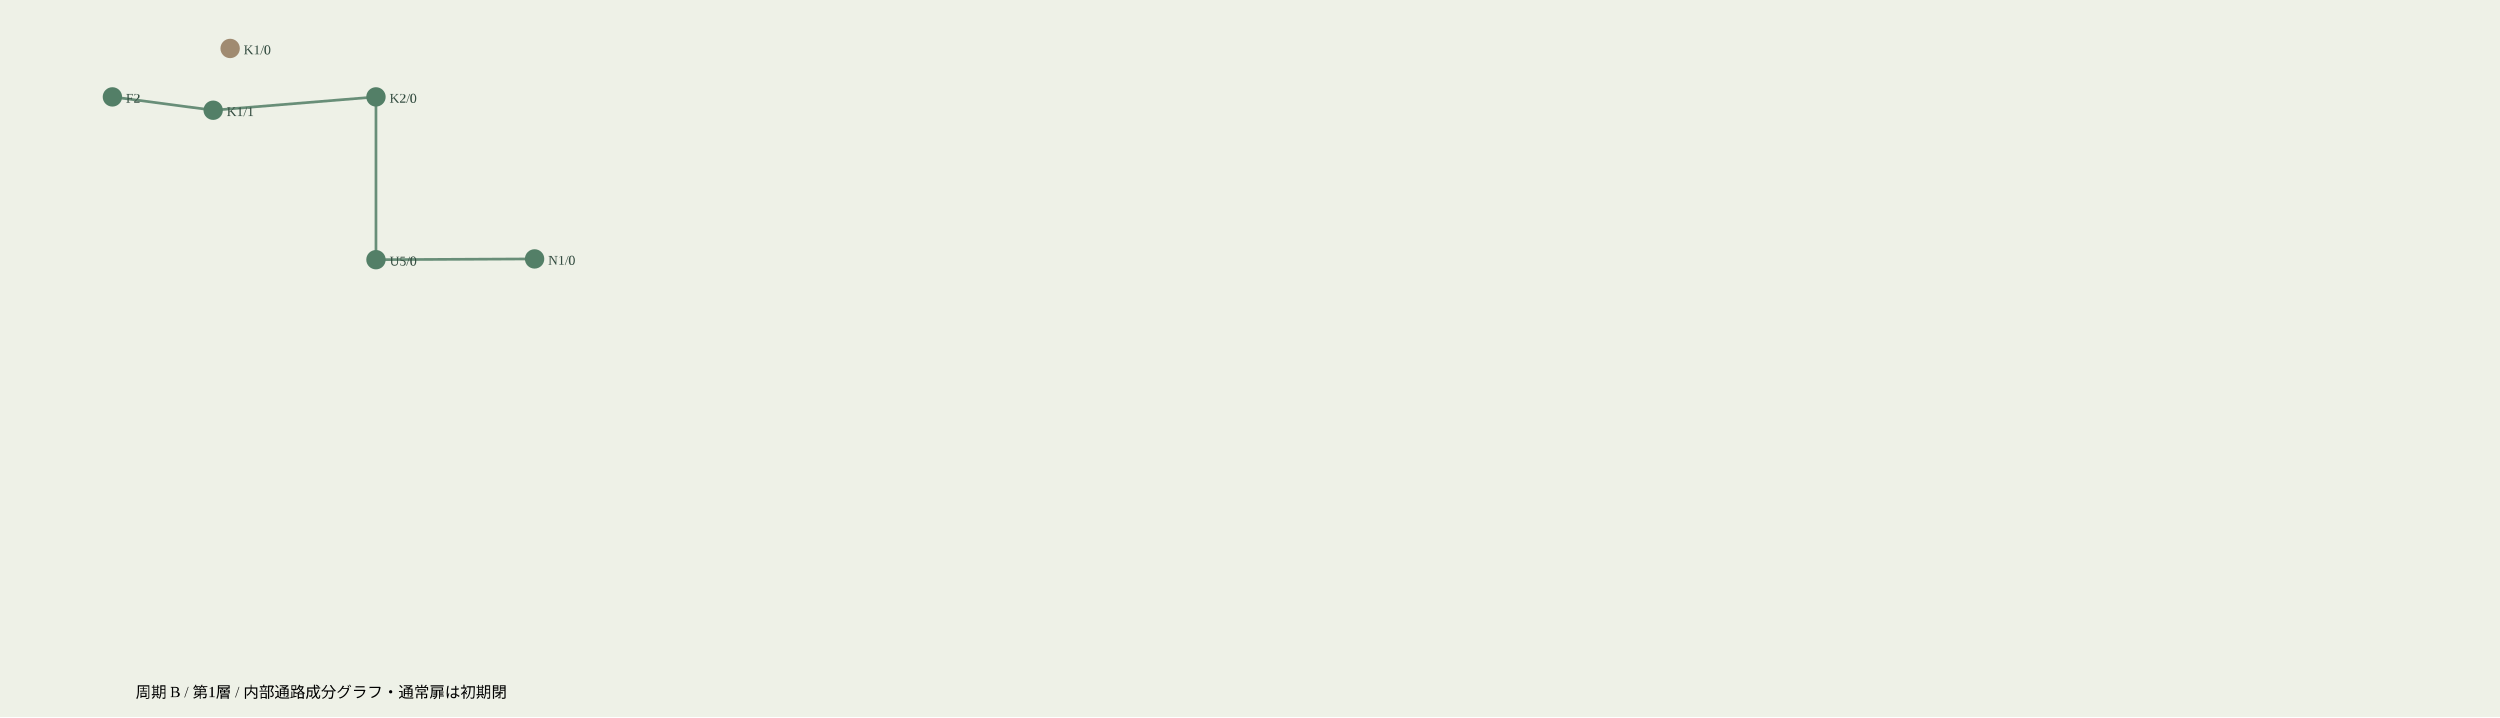
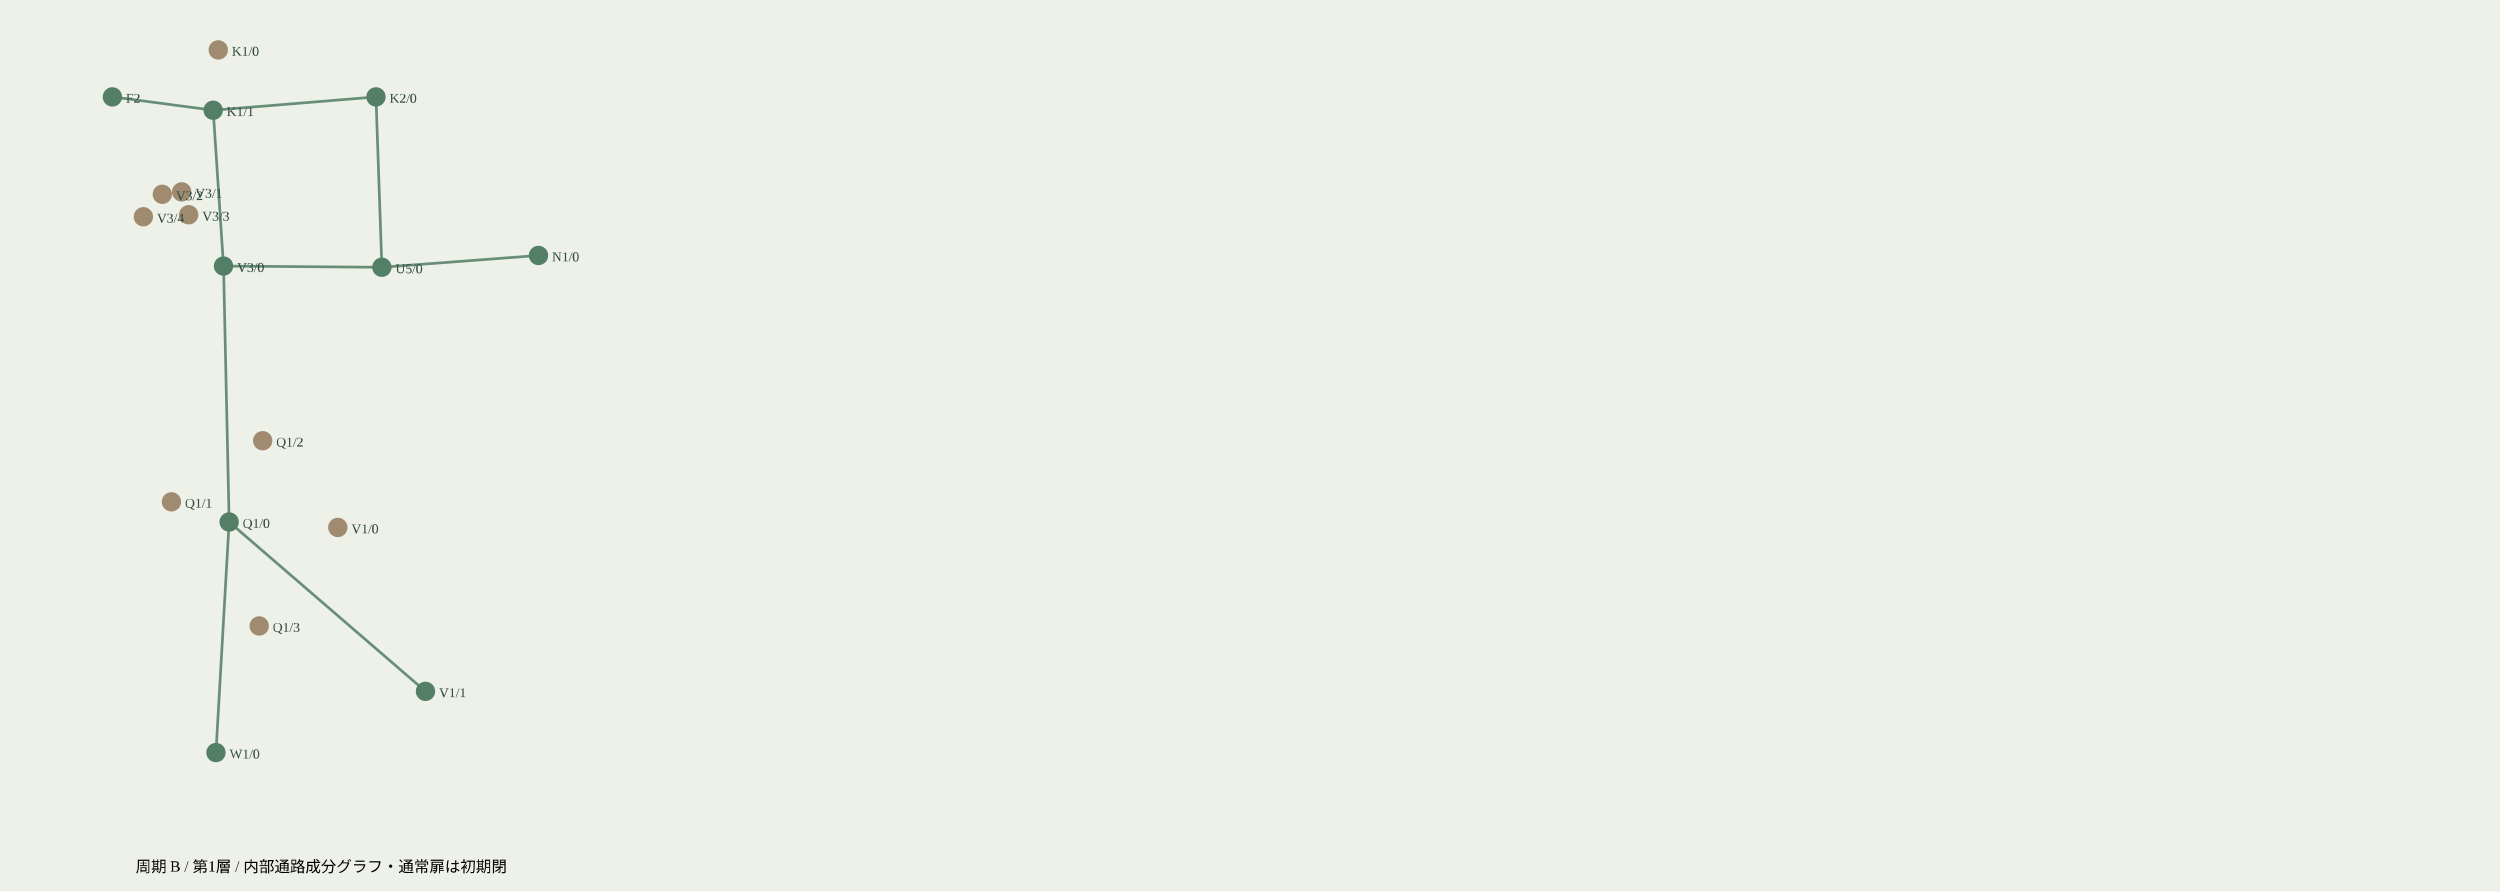
- <svg xmlns="http://www.w3.org/2000/svg" viewBox="-7 -1 129 37">
-   <rect x="-7" y="-1" width="129" height="37" fill="#eef1e7" />
+ <svg xmlns="http://www.w3.org/2000/svg" viewBox="-7 -1 129 46">
+   <rect x="-7" y="-1" width="129" height="46" fill="#eef1e7" />
  <line x1="4" y1="4.688" x2="12.4" y2="4" stroke="#688e78" stroke-width=".14" />
-   <line x1="12.4" y1="4" x2="12.4" y2="12.4" stroke="#688e78" stroke-width=".14" />
-   <line x1="12.4" y1="12.4" x2="20.585" y2="12.36" stroke="#688e78" stroke-width=".14" />
+   <line x1="4" y1="4.688" x2="4.534" y2="12.728" stroke="#688e78" stroke-width=".14" />
+   <line x1="12.4" y1="4" x2="12.705" y2="12.791" stroke="#688e78" stroke-width=".14" />
+   <line x1="12.705" y1="12.791" x2="20.785" y2="12.181" stroke="#688e78" stroke-width=".14" />
+   <line x1="4.534" y1="12.728" x2="12.705" y2="12.791" stroke="#688e78" stroke-width=".14" />
+   <line x1="4.534" y1="12.728" x2="4.824" y2="25.935" stroke="#688e78" stroke-width=".14" />
+   <line x1="4.824" y1="25.935" x2="4.144" y2="37.833" stroke="#688e78" stroke-width=".14" />
+   <line x1="4.824" y1="25.935" x2="14.954" y2="34.673" stroke="#688e78" stroke-width=".14" />
  <line x1="-1.2" y1="4" x2="4" y2="4.688" stroke="#688e78" stroke-width=".14" />
-   <circle cx="4.875" cy="1.5" r=".5" fill="#a08b71" />
-   <text x="5.575" y="1.8" font-size=".7" fill="#334c40">K1/0</text>
+   <circle cx="4.263" cy="1.575" r=".5" fill="#a08b71" />
+   <text x="4.963" y="1.875" font-size=".7" fill="#334c40">K1/0</text>
  <circle cx="4" cy="4.688" r=".5" fill="#537f67" />
  <text x="4.7" y="4.988" font-size=".7" fill="#334c40">K1/1</text>
  <circle cx="12.4" cy="4" r=".5" fill="#537f67" />
  <text x="13.1" y="4.3" font-size=".7" fill="#334c40">K2/0</text>
-   <circle cx="12.4" cy="12.4" r=".5" fill="#537f67" />
-   <text x="13.1" y="12.7" font-size=".7" fill="#334c40">U5/0</text>
-   <circle cx="20.585" cy="12.36" r=".5" fill="#537f67" />
-   <text x="21.285" y="12.66" font-size=".7" fill="#334c40">N1/0</text>
+   <circle cx="12.705" cy="12.791" r=".5" fill="#537f67" />
+   <text x="13.405" y="13.091" font-size=".7" fill="#334c40">U5/0</text>
+   <circle cx="20.785" cy="12.181" r=".5" fill="#537f67" />
+   <text x="21.485" y="12.481" font-size=".7" fill="#334c40">N1/0</text>
+   <circle cx="10.431" cy="26.216" r=".5" fill="#a08b71" />
+   <text x="11.131" y="26.516" font-size=".7" fill="#334c40">V1/0</text>
+   <circle cx="14.954" cy="34.673" r=".5" fill="#537f67" />
+   <text x="15.654" y="34.973" font-size=".7" fill="#334c40">V1/1</text>
+   <circle cx="4.534" cy="12.728" r=".5" fill="#537f67" />
+   <text x="5.234" y="13.028" font-size=".7" fill="#334c40">V3/0</text>
+   <circle cx="2.375" cy="8.9" r=".5" fill="#a08b71" />
+   <text x="3.075" y="9.2" font-size=".7" fill="#334c40">V3/1</text>
+   <circle cx="1.375" cy="9.025" r=".5" fill="#a08b71" />
+   <text x="2.075" y="9.325" font-size=".7" fill="#334c40">V3/2</text>
+   <circle cx="2.736" cy="10.081" r=".5" fill="#a08b71" />
+   <text x="3.436" y="10.381" font-size=".7" fill="#334c40">V3/3</text>
+   <circle cx="0.398" cy="10.184" r=".5" fill="#a08b71" />
+   <text x="1.098" y="10.484" font-size=".7" fill="#334c40">V3/4</text>
+   <circle cx="4.824" cy="25.935" r=".5" fill="#537f67" />
+   <text x="5.524" y="26.235" font-size=".7" fill="#334c40">Q1/0</text>
+   <circle cx="1.847" cy="24.895" r=".5" fill="#a08b71" />
+   <text x="2.547" y="25.195" font-size=".7" fill="#334c40">Q1/1</text>
+   <circle cx="6.555" cy="21.741" r=".5" fill="#a08b71" />
+   <text x="7.255" y="22.041" font-size=".7" fill="#334c40">Q1/2</text>
+   <circle cx="6.375" cy="31.3" r=".5" fill="#a08b71" />
+   <text x="7.075" y="31.6" font-size=".7" fill="#334c40">Q1/3</text>
+   <circle cx="4.144" cy="37.833" r=".5" fill="#537f67" />
+   <text x="4.844" y="38.133" font-size=".7" fill="#334c40">W1/0</text>
  <circle cx="-1.2" cy="4" r=".5" fill="#537f67" />
  <text x="-0.5" y="4.3" font-size=".7" fill="#334c40">F2</text>
-   <text x="0" y="35" font-size=".8">周期 B / 第1層 / 内部通路成分グラフ・通常扉は初期閉</text>
+   <text x="0" y="44" font-size=".8">周期 B / 第1層 / 内部通路成分グラフ・通常扉は初期閉</text>
</svg>
